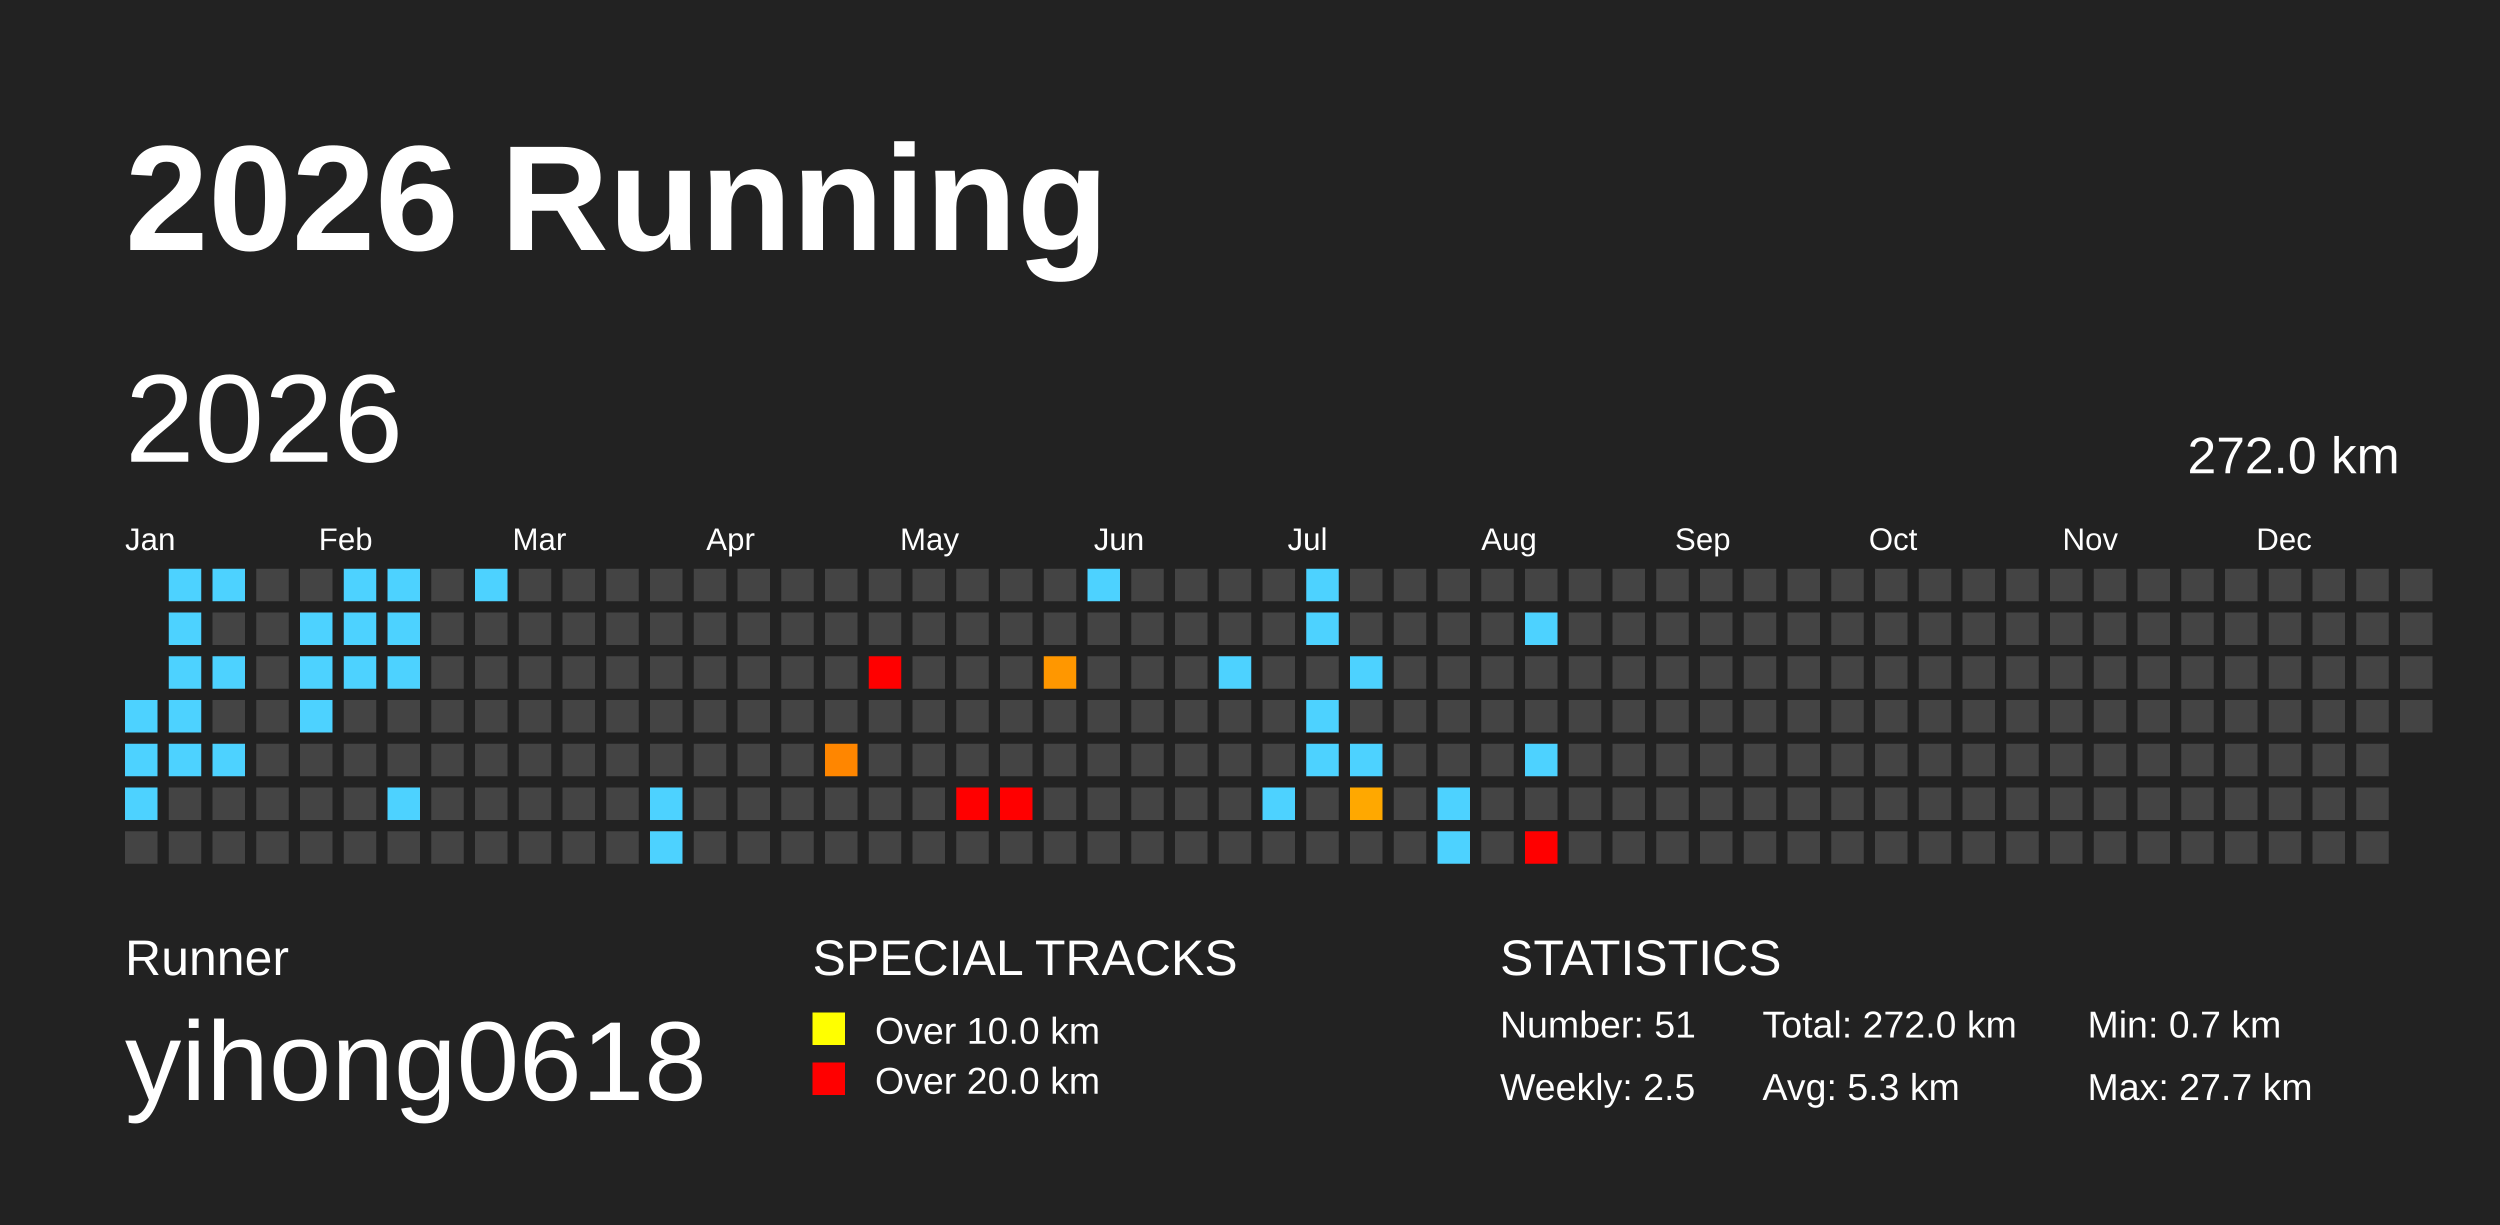
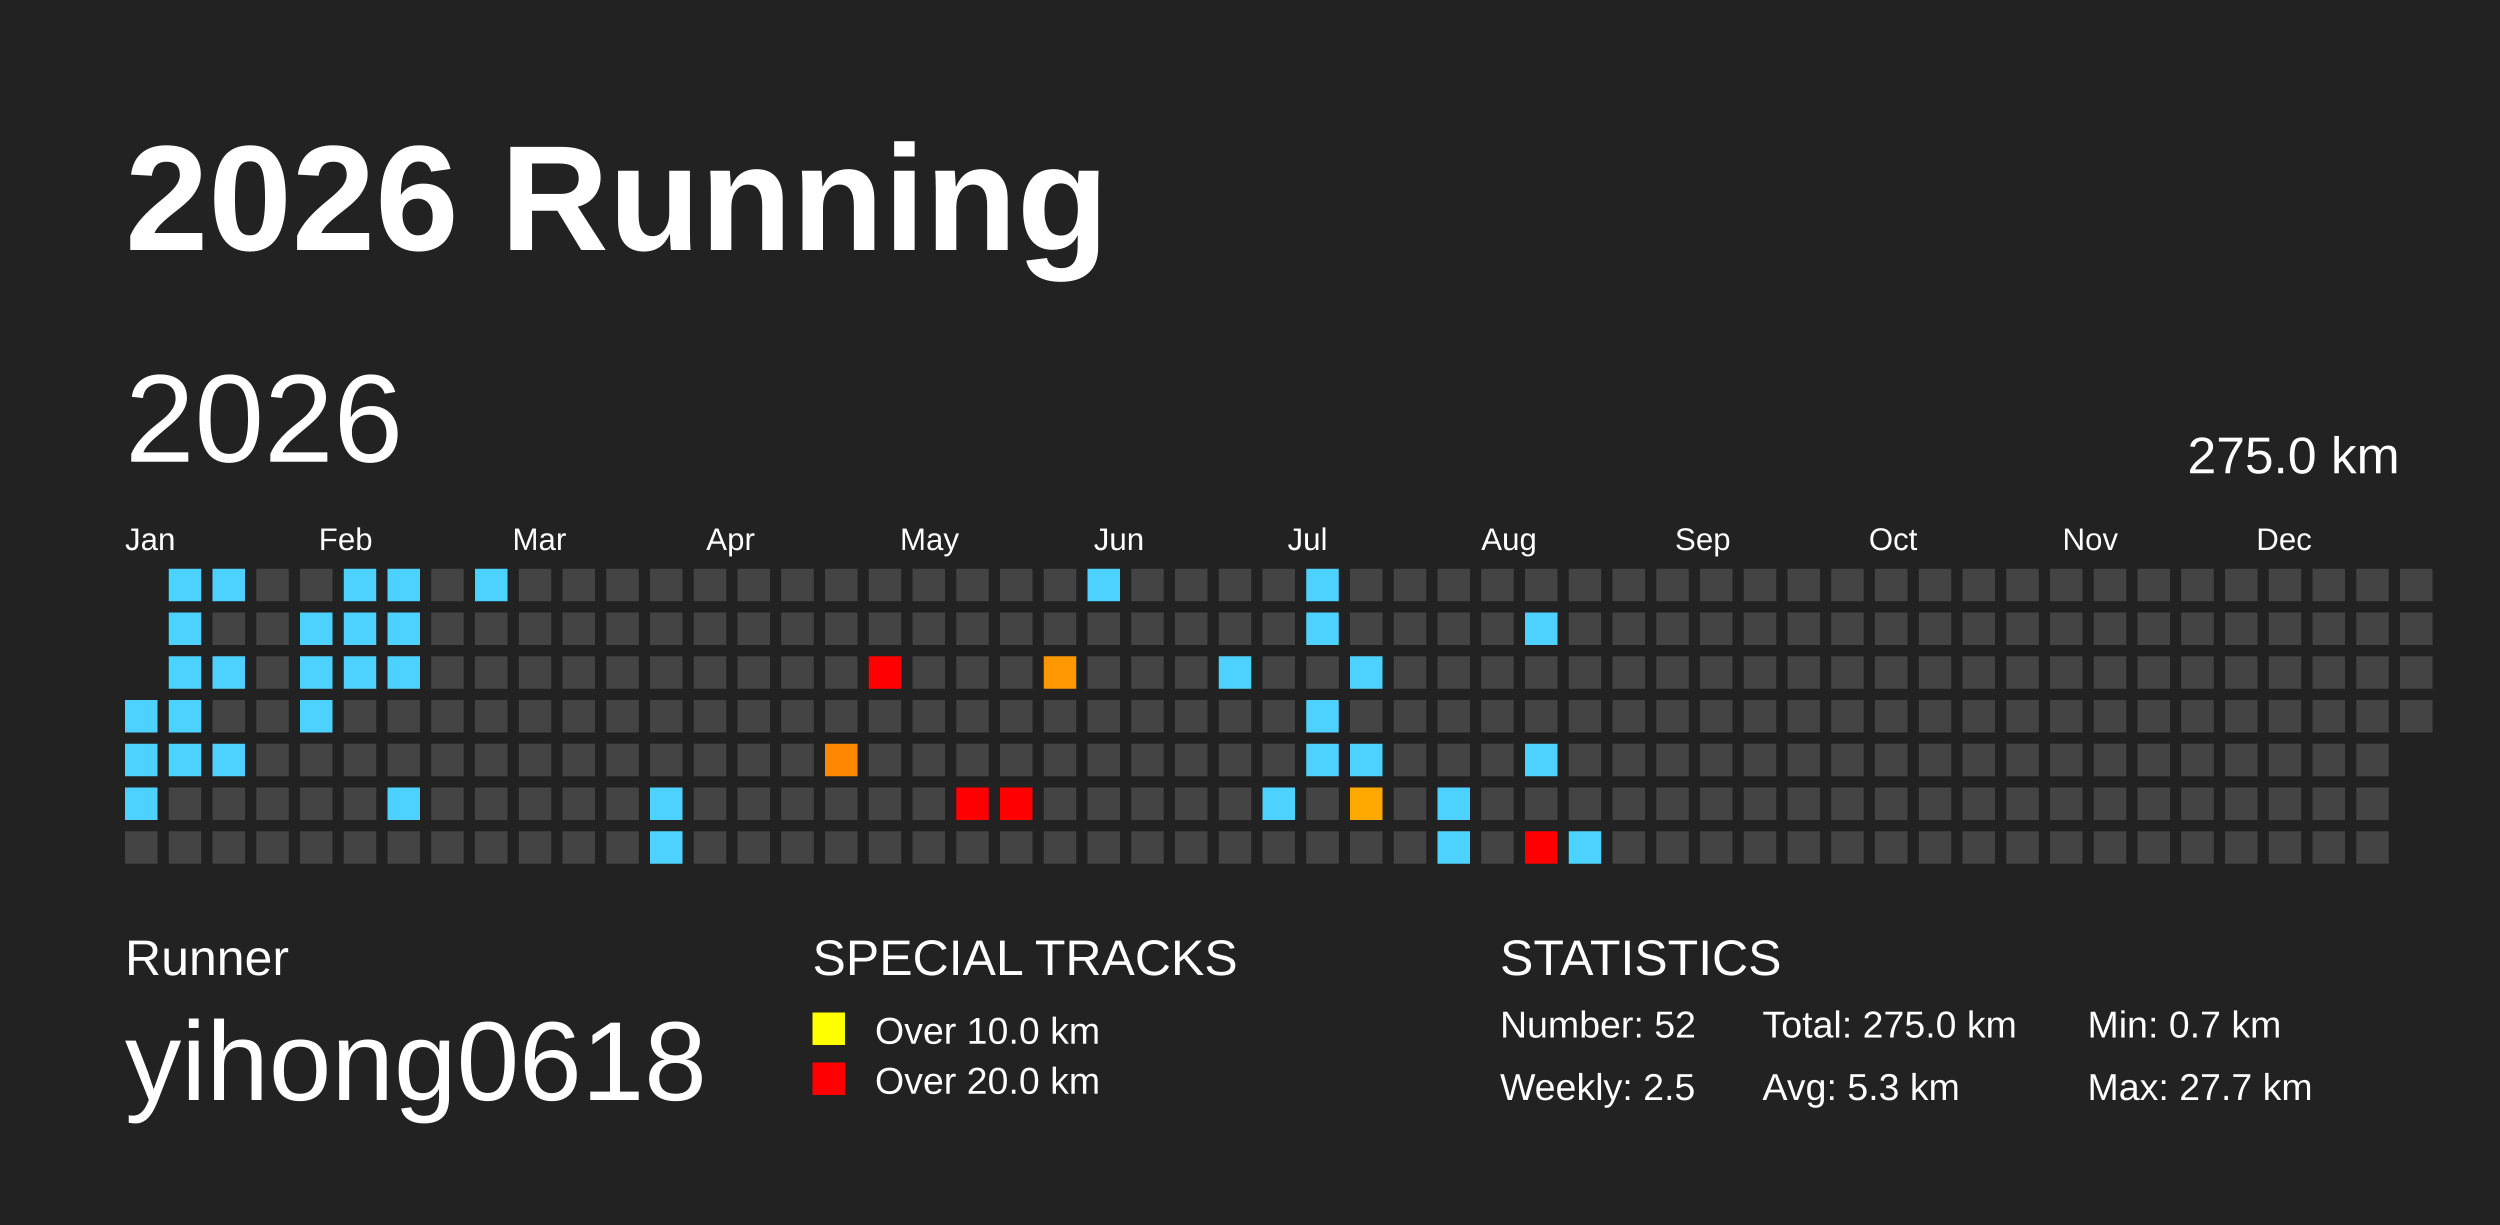
<svg xmlns="http://www.w3.org/2000/svg" baseProfile="full" height="98mm" version="1.1" viewBox="0,0,200,98" width="200mm">
  <defs />
  <rect fill="#222222" height="98" width="200" x="0" y="0" />
  <text fill="#FFFFFF" style="font-size:12px; font-family:Arial; font-weight:bold;" x="10" y="20">2026 Running</text>
  <text fill="#FFFFFF" style="font-size:4px; font-family:Arial" x="10" y="78">Runner</text>
  <text fill="#FFFFFF" style="font-size:9px; font-family:Arial" x="10" y="88">yihong0618</text>
  <text fill="#FFFFFF" style="font-size:4px; font-family:Arial" x="65" y="78">SPECIAL TRACKS</text>
  <rect fill="yellow" height="2.6" width="2.6" x="65" y="81" />
  <text fill="#FFFFFF" style="font-size:3px; font-family:Arial" x="70" y="83.5">Over 10.0 km</text>
  <rect fill="red" height="2.6" width="2.6" x="65" y="85" />
  <text fill="#FFFFFF" style="font-size:3px; font-family:Arial" x="70" y="87.5">Over 20.0 km</text>
  <text fill="#FFFFFF" style="font-size:4px; font-family:Arial" x="120" y="78">STATISTICS</text>
-   <text fill="#FFFFFF" style="font-size:3px; font-family:Arial" x="120" y="83">Number: 51</text>
+   <text fill="#FFFFFF" style="font-size:3px; font-family:Arial" x="120" y="83">Number: 52</text>
  <text fill="#FFFFFF" style="font-size:3px; font-family:Arial" x="120" y="88">Weekly: 2.5</text>
-   <text fill="#FFFFFF" style="font-size:3px; font-family:Arial" x="141" y="83">Total: 272.0 km</text>
+   <text fill="#FFFFFF" style="font-size:3px; font-family:Arial" x="141" y="83">Total: 275.0 km</text>
  <text fill="#FFFFFF" style="font-size:3px; font-family:Arial" x="141" y="88">Avg: 5.3 km</text>
  <text fill="#FFFFFF" style="font-size:3px; font-family:Arial" x="167" y="83">Min: 0.7 km</text>
  <text fill="#FFFFFF" style="font-size:3px; font-family:Arial" x="167" y="88">Max: 27.7 km</text>
  <text dominant-baseline="hanging" fill="#FFFFFF" style="font-size:10.0px; font-family:Arial;" x="10" y="30">2026</text>
-   <text dominant-baseline="hanging" fill="#FFFFFF" style="font-size:4.125px; font-family:Arial;" x="175" y="35">272.0 km</text>
+   <text dominant-baseline="hanging" fill="#FFFFFF" style="font-size:4.125px; font-family:Arial;" x="175" y="35">275.0 km</text>
  <text fill="#FFFFFF" style="font-size:2.5px; font-family:Arial" x="10.0" y="44">Jan</text>
  <text fill="#FFFFFF" style="font-size:2.5px; font-family:Arial" x="25.5" y="44">Feb</text>
  <text fill="#FFFFFF" style="font-size:2.5px; font-family:Arial" x="41.0" y="44">Mar</text>
  <text fill="#FFFFFF" style="font-size:2.5px; font-family:Arial" x="56.5" y="44">Apr</text>
  <text fill="#FFFFFF" style="font-size:2.5px; font-family:Arial" x="72.0" y="44">May</text>
  <text fill="#FFFFFF" style="font-size:2.5px; font-family:Arial" x="87.5" y="44">Jun</text>
  <text fill="#FFFFFF" style="font-size:2.5px; font-family:Arial" x="103.0" y="44">Jul</text>
  <text fill="#FFFFFF" style="font-size:2.5px; font-family:Arial" x="118.5" y="44">Aug</text>
  <text fill="#FFFFFF" style="font-size:2.5px; font-family:Arial" x="134.0" y="44">Sep</text>
  <text fill="#FFFFFF" style="font-size:2.5px; font-family:Arial" x="149.5" y="44">Oct</text>
  <text fill="#FFFFFF" style="font-size:2.5px; font-family:Arial" x="165.0" y="44">Nov</text>
  <text fill="#FFFFFF" style="font-size:2.5px; font-family:Arial" x="180.5" y="44">Dec</text>
  <rect fill="#4dd2ff" height="2.6" width="2.6" x="10.0" y="56.0" />
  <rect fill="#4dd2ff" height="2.6" width="2.6" x="10.0" y="59.5" />
  <rect fill="#4dd2ff" height="2.6" width="2.6" x="10.0" y="63.0" />
  <rect fill="#444444" height="2.6" width="2.6" x="10.0" y="66.5" />
  <rect fill="#4dd2ff" height="2.6" width="2.6" x="13.5" y="45.5" />
  <rect fill="#4dd2ff" height="2.6" width="2.6" x="13.5" y="49.0" />
  <rect fill="#4dd2ff" height="2.6" width="2.6" x="13.5" y="52.5" />
  <rect fill="#4dd2ff" height="2.6" width="2.6" x="13.5" y="56.0" />
  <rect fill="#4dd2ff" height="2.6" width="2.6" x="13.5" y="59.5" />
  <rect fill="#444444" height="2.6" width="2.6" x="13.5" y="63.0" />
  <rect fill="#444444" height="2.6" width="2.6" x="13.5" y="66.5" />
  <rect fill="#4dd2ff" height="2.6" width="2.6" x="17.0" y="45.5" />
  <rect fill="#444444" height="2.6" width="2.6" x="17.0" y="49.0" />
  <rect fill="#4dd2ff" height="2.6" width="2.6" x="17.0" y="52.5" />
  <rect fill="#444444" height="2.6" width="2.6" x="17.0" y="56.0" />
  <rect fill="#4dd2ff" height="2.6" width="2.6" x="17.0" y="59.5" />
  <rect fill="#444444" height="2.6" width="2.6" x="17.0" y="63.0" />
  <rect fill="#444444" height="2.6" width="2.6" x="17.0" y="66.5" />
  <rect fill="#444444" height="2.6" width="2.6" x="20.5" y="45.5" />
  <rect fill="#444444" height="2.6" width="2.6" x="20.5" y="49.0" />
  <rect fill="#444444" height="2.6" width="2.6" x="20.5" y="52.5" />
  <rect fill="#444444" height="2.6" width="2.6" x="20.5" y="56.0" />
  <rect fill="#444444" height="2.6" width="2.6" x="20.5" y="59.5" />
  <rect fill="#444444" height="2.6" width="2.6" x="20.5" y="63.0" />
  <rect fill="#444444" height="2.6" width="2.6" x="20.5" y="66.5" />
  <rect fill="#444444" height="2.6" width="2.6" x="24.0" y="45.5" />
  <rect fill="#4dd2ff" height="2.6" width="2.6" x="24.0" y="49.0" />
  <rect fill="#4dd2ff" height="2.6" width="2.6" x="24.0" y="52.5" />
  <rect fill="#4dd2ff" height="2.6" width="2.6" x="24.0" y="56.0" />
  <rect fill="#444444" height="2.6" width="2.6" x="24.0" y="59.5" />
  <rect fill="#444444" height="2.6" width="2.6" x="24.0" y="63.0" />
  <rect fill="#444444" height="2.6" width="2.6" x="24.0" y="66.5" />
  <rect fill="#4dd2ff" height="2.6" width="2.6" x="27.5" y="45.5" />
  <rect fill="#4dd2ff" height="2.6" width="2.6" x="27.5" y="49.0" />
  <rect fill="#4dd2ff" height="2.6" width="2.6" x="27.5" y="52.5" />
  <rect fill="#444444" height="2.6" width="2.6" x="27.5" y="56.0" />
  <rect fill="#444444" height="2.6" width="2.6" x="27.5" y="59.5" />
  <rect fill="#444444" height="2.6" width="2.6" x="27.5" y="63.0" />
  <rect fill="#444444" height="2.6" width="2.6" x="27.5" y="66.5" />
  <rect fill="#4dd2ff" height="2.6" width="2.6" x="31.0" y="45.5" />
  <rect fill="#4dd2ff" height="2.6" width="2.6" x="31.0" y="49.0" />
  <rect fill="#4dd2ff" height="2.6" width="2.6" x="31.0" y="52.5" />
  <rect fill="#444444" height="2.6" width="2.6" x="31.0" y="56.0" />
  <rect fill="#444444" height="2.6" width="2.6" x="31.0" y="59.5" />
  <rect fill="#4dd2ff" height="2.6" width="2.6" x="31.0" y="63.0" />
  <rect fill="#444444" height="2.6" width="2.6" x="31.0" y="66.5" />
  <rect fill="#444444" height="2.6" width="2.6" x="34.5" y="45.5" />
  <rect fill="#444444" height="2.6" width="2.6" x="34.5" y="49.0" />
  <rect fill="#444444" height="2.6" width="2.6" x="34.5" y="52.5" />
  <rect fill="#444444" height="2.6" width="2.6" x="34.5" y="56.0" />
  <rect fill="#444444" height="2.6" width="2.6" x="34.5" y="59.5" />
  <rect fill="#444444" height="2.6" width="2.6" x="34.5" y="63.0" />
  <rect fill="#444444" height="2.6" width="2.6" x="34.5" y="66.5" />
  <rect fill="#4dd2ff" height="2.6" width="2.6" x="38.0" y="45.5" />
  <rect fill="#444444" height="2.6" width="2.6" x="38.0" y="49.0" />
  <rect fill="#444444" height="2.6" width="2.6" x="38.0" y="52.5" />
  <rect fill="#444444" height="2.6" width="2.6" x="38.0" y="56.0" />
  <rect fill="#444444" height="2.6" width="2.6" x="38.0" y="59.5" />
  <rect fill="#444444" height="2.6" width="2.6" x="38.0" y="63.0" />
  <rect fill="#444444" height="2.6" width="2.6" x="38.0" y="66.5" />
  <rect fill="#444444" height="2.6" width="2.6" x="41.5" y="45.5" />
  <rect fill="#444444" height="2.6" width="2.6" x="41.5" y="49.0" />
  <rect fill="#444444" height="2.6" width="2.6" x="41.5" y="52.5" />
  <rect fill="#444444" height="2.6" width="2.6" x="41.5" y="56.0" />
  <rect fill="#444444" height="2.6" width="2.6" x="41.5" y="59.5" />
  <rect fill="#444444" height="2.6" width="2.6" x="41.5" y="63.0" />
  <rect fill="#444444" height="2.6" width="2.6" x="41.5" y="66.5" />
  <rect fill="#444444" height="2.6" width="2.6" x="45.0" y="45.5" />
  <rect fill="#444444" height="2.6" width="2.6" x="45.0" y="49.0" />
  <rect fill="#444444" height="2.6" width="2.6" x="45.0" y="52.5" />
  <rect fill="#444444" height="2.6" width="2.6" x="45.0" y="56.0" />
  <rect fill="#444444" height="2.6" width="2.6" x="45.0" y="59.5" />
  <rect fill="#444444" height="2.6" width="2.6" x="45.0" y="63.0" />
  <rect fill="#444444" height="2.6" width="2.6" x="45.0" y="66.5" />
  <rect fill="#444444" height="2.6" width="2.6" x="48.5" y="45.5" />
  <rect fill="#444444" height="2.6" width="2.6" x="48.5" y="49.0" />
  <rect fill="#444444" height="2.6" width="2.6" x="48.5" y="52.5" />
  <rect fill="#444444" height="2.6" width="2.6" x="48.5" y="56.0" />
  <rect fill="#444444" height="2.6" width="2.6" x="48.5" y="59.5" />
  <rect fill="#444444" height="2.6" width="2.6" x="48.5" y="63.0" />
  <rect fill="#444444" height="2.6" width="2.6" x="48.5" y="66.5" />
  <rect fill="#444444" height="2.6" width="2.6" x="52.0" y="45.5" />
  <rect fill="#444444" height="2.6" width="2.6" x="52.0" y="49.0" />
  <rect fill="#444444" height="2.6" width="2.6" x="52.0" y="52.5" />
  <rect fill="#444444" height="2.6" width="2.6" x="52.0" y="56.0" />
  <rect fill="#444444" height="2.6" width="2.6" x="52.0" y="59.5" />
  <rect fill="#4dd2ff" height="2.6" width="2.6" x="52.0" y="63.0" />
  <rect fill="#4dd2ff" height="2.6" width="2.6" x="52.0" y="66.5" />
  <rect fill="#444444" height="2.6" width="2.6" x="55.5" y="45.5" />
  <rect fill="#444444" height="2.6" width="2.6" x="55.5" y="49.0" />
  <rect fill="#444444" height="2.6" width="2.6" x="55.5" y="52.5" />
  <rect fill="#444444" height="2.6" width="2.6" x="55.5" y="56.0" />
  <rect fill="#444444" height="2.6" width="2.6" x="55.5" y="59.5" />
  <rect fill="#444444" height="2.6" width="2.6" x="55.5" y="63.0" />
  <rect fill="#444444" height="2.6" width="2.6" x="55.5" y="66.5" />
  <rect fill="#444444" height="2.6" width="2.6" x="59.0" y="45.5" />
  <rect fill="#444444" height="2.6" width="2.6" x="59.0" y="49.0" />
  <rect fill="#444444" height="2.6" width="2.6" x="59.0" y="52.5" />
  <rect fill="#444444" height="2.6" width="2.6" x="59.0" y="56.0" />
  <rect fill="#444444" height="2.6" width="2.6" x="59.0" y="59.5" />
  <rect fill="#444444" height="2.6" width="2.6" x="59.0" y="63.0" />
  <rect fill="#444444" height="2.6" width="2.6" x="59.0" y="66.5" />
  <rect fill="#444444" height="2.6" width="2.6" x="62.5" y="45.5" />
  <rect fill="#444444" height="2.6" width="2.6" x="62.5" y="49.0" />
  <rect fill="#444444" height="2.6" width="2.6" x="62.5" y="52.5" />
  <rect fill="#444444" height="2.6" width="2.6" x="62.5" y="56.0" />
  <rect fill="#444444" height="2.6" width="2.6" x="62.5" y="59.5" />
  <rect fill="#444444" height="2.6" width="2.6" x="62.5" y="63.0" />
  <rect fill="#444444" height="2.6" width="2.6" x="62.5" y="66.5" />
  <rect fill="#444444" height="2.6" width="2.6" x="66.0" y="45.5" />
  <rect fill="#444444" height="2.6" width="2.6" x="66.0" y="49.0" />
  <rect fill="#444444" height="2.6" width="2.6" x="66.0" y="52.5" />
  <rect fill="#444444" height="2.6" width="2.6" x="66.0" y="56.0" />
  <rect fill="#ff8600" height="2.6" width="2.6" x="66.0" y="59.5" />
  <rect fill="#444444" height="2.6" width="2.6" x="66.0" y="63.0" />
  <rect fill="#444444" height="2.6" width="2.6" x="66.0" y="66.5" />
  <rect fill="#444444" height="2.6" width="2.6" x="69.5" y="45.5" />
  <rect fill="#444444" height="2.6" width="2.6" x="69.5" y="49.0" />
  <rect fill="red" height="2.6" width="2.6" x="69.5" y="52.5" />
  <rect fill="#444444" height="2.6" width="2.6" x="69.5" y="56.0" />
  <rect fill="#444444" height="2.6" width="2.6" x="69.5" y="59.5" />
  <rect fill="#444444" height="2.6" width="2.6" x="69.5" y="63.0" />
  <rect fill="#444444" height="2.6" width="2.6" x="69.5" y="66.5" />
  <rect fill="#444444" height="2.6" width="2.6" x="73.0" y="45.5" />
  <rect fill="#444444" height="2.6" width="2.6" x="73.0" y="49.0" />
  <rect fill="#444444" height="2.6" width="2.6" x="73.0" y="52.5" />
  <rect fill="#444444" height="2.6" width="2.6" x="73.0" y="56.0" />
  <rect fill="#444444" height="2.6" width="2.6" x="73.0" y="59.5" />
  <rect fill="#444444" height="2.6" width="2.6" x="73.0" y="63.0" />
  <rect fill="#444444" height="2.6" width="2.6" x="73.0" y="66.5" />
  <rect fill="#444444" height="2.6" width="2.6" x="76.5" y="45.5" />
  <rect fill="#444444" height="2.6" width="2.6" x="76.5" y="49.0" />
  <rect fill="#444444" height="2.6" width="2.6" x="76.5" y="52.5" />
  <rect fill="#444444" height="2.6" width="2.6" x="76.5" y="56.0" />
  <rect fill="#444444" height="2.6" width="2.6" x="76.5" y="59.5" />
  <rect fill="red" height="2.6" width="2.6" x="76.5" y="63.0" />
  <rect fill="#444444" height="2.6" width="2.6" x="76.5" y="66.5" />
  <rect fill="#444444" height="2.6" width="2.6" x="80.0" y="45.5" />
  <rect fill="#444444" height="2.6" width="2.6" x="80.0" y="49.0" />
  <rect fill="#444444" height="2.6" width="2.6" x="80.0" y="52.5" />
  <rect fill="#444444" height="2.6" width="2.6" x="80.0" y="56.0" />
  <rect fill="#444444" height="2.6" width="2.6" x="80.0" y="59.5" />
  <rect fill="red" height="2.6" width="2.6" x="80.0" y="63.0" />
  <rect fill="#444444" height="2.6" width="2.6" x="80.0" y="66.5" />
  <rect fill="#444444" height="2.6" width="2.6" x="83.5" y="45.5" />
  <rect fill="#444444" height="2.6" width="2.6" x="83.5" y="49.0" />
  <rect fill="#ff9700" height="2.6" width="2.6" x="83.5" y="52.5" />
  <rect fill="#444444" height="2.6" width="2.6" x="83.5" y="56.0" />
  <rect fill="#444444" height="2.6" width="2.6" x="83.5" y="59.5" />
  <rect fill="#444444" height="2.6" width="2.6" x="83.5" y="63.0" />
  <rect fill="#444444" height="2.6" width="2.6" x="83.5" y="66.5" />
  <rect fill="#4dd2ff" height="2.6" width="2.6" x="87.0" y="45.5" />
  <rect fill="#444444" height="2.6" width="2.6" x="87.0" y="49.0" />
  <rect fill="#444444" height="2.6" width="2.6" x="87.0" y="52.5" />
  <rect fill="#444444" height="2.6" width="2.6" x="87.0" y="56.0" />
  <rect fill="#444444" height="2.6" width="2.6" x="87.0" y="59.5" />
  <rect fill="#444444" height="2.6" width="2.6" x="87.0" y="63.0" />
  <rect fill="#444444" height="2.6" width="2.6" x="87.0" y="66.5" />
  <rect fill="#444444" height="2.6" width="2.6" x="90.5" y="45.5" />
  <rect fill="#444444" height="2.6" width="2.6" x="90.5" y="49.0" />
  <rect fill="#444444" height="2.6" width="2.6" x="90.5" y="52.5" />
  <rect fill="#444444" height="2.6" width="2.6" x="90.5" y="56.0" />
  <rect fill="#444444" height="2.6" width="2.6" x="90.5" y="59.5" />
  <rect fill="#444444" height="2.6" width="2.6" x="90.5" y="63.0" />
  <rect fill="#444444" height="2.6" width="2.6" x="90.5" y="66.5" />
  <rect fill="#444444" height="2.6" width="2.6" x="94.0" y="45.5" />
  <rect fill="#444444" height="2.6" width="2.6" x="94.0" y="49.0" />
  <rect fill="#444444" height="2.6" width="2.6" x="94.0" y="52.5" />
  <rect fill="#444444" height="2.6" width="2.6" x="94.0" y="56.0" />
  <rect fill="#444444" height="2.6" width="2.6" x="94.0" y="59.5" />
  <rect fill="#444444" height="2.6" width="2.6" x="94.0" y="63.0" />
  <rect fill="#444444" height="2.6" width="2.6" x="94.0" y="66.5" />
  <rect fill="#444444" height="2.6" width="2.6" x="97.5" y="45.5" />
  <rect fill="#444444" height="2.6" width="2.6" x="97.5" y="49.0" />
  <rect fill="#4dd2ff" height="2.6" width="2.6" x="97.5" y="52.5" />
  <rect fill="#444444" height="2.6" width="2.6" x="97.5" y="56.0" />
  <rect fill="#444444" height="2.6" width="2.6" x="97.5" y="59.5" />
  <rect fill="#444444" height="2.6" width="2.6" x="97.5" y="63.0" />
  <rect fill="#444444" height="2.6" width="2.6" x="97.5" y="66.5" />
  <rect fill="#444444" height="2.6" width="2.6" x="101.0" y="45.5" />
  <rect fill="#444444" height="2.6" width="2.6" x="101.0" y="49.0" />
  <rect fill="#444444" height="2.6" width="2.6" x="101.0" y="52.5" />
  <rect fill="#444444" height="2.6" width="2.6" x="101.0" y="56.0" />
  <rect fill="#444444" height="2.6" width="2.6" x="101.0" y="59.5" />
  <rect fill="#4dd2ff" height="2.6" width="2.6" x="101.0" y="63.0" />
  <rect fill="#444444" height="2.6" width="2.6" x="101.0" y="66.5" />
  <rect fill="#4dd2ff" height="2.6" width="2.6" x="104.5" y="45.5" />
  <rect fill="#4dd2ff" height="2.6" width="2.6" x="104.5" y="49.0" />
  <rect fill="#444444" height="2.6" width="2.6" x="104.5" y="52.5" />
  <rect fill="#4dd2ff" height="2.6" width="2.6" x="104.5" y="56.0" />
  <rect fill="#4dd2ff" height="2.6" width="2.6" x="104.5" y="59.5" />
  <rect fill="#444444" height="2.6" width="2.6" x="104.5" y="63.0" />
  <rect fill="#444444" height="2.6" width="2.6" x="104.5" y="66.5" />
  <rect fill="#444444" height="2.6" width="2.6" x="108.0" y="45.5" />
  <rect fill="#444444" height="2.6" width="2.6" x="108.0" y="49.0" />
  <rect fill="#4dd2ff" height="2.6" width="2.6" x="108.0" y="52.5" />
  <rect fill="#444444" height="2.6" width="2.6" x="108.0" y="56.0" />
  <rect fill="#4dd2ff" height="2.6" width="2.6" x="108.0" y="59.5" />
  <rect fill="#ffa800" height="2.6" width="2.6" x="108.0" y="63.0" />
  <rect fill="#444444" height="2.6" width="2.6" x="108.0" y="66.5" />
  <rect fill="#444444" height="2.6" width="2.6" x="111.5" y="45.5" />
  <rect fill="#444444" height="2.6" width="2.6" x="111.5" y="49.0" />
  <rect fill="#444444" height="2.6" width="2.6" x="111.5" y="52.5" />
  <rect fill="#444444" height="2.6" width="2.6" x="111.5" y="56.0" />
  <rect fill="#444444" height="2.6" width="2.6" x="111.5" y="59.5" />
  <rect fill="#444444" height="2.6" width="2.6" x="111.5" y="63.0" />
  <rect fill="#444444" height="2.6" width="2.6" x="111.5" y="66.5" />
  <rect fill="#444444" height="2.6" width="2.6" x="115.0" y="45.5" />
  <rect fill="#444444" height="2.6" width="2.6" x="115.0" y="49.0" />
  <rect fill="#444444" height="2.6" width="2.6" x="115.0" y="52.5" />
  <rect fill="#444444" height="2.6" width="2.6" x="115.0" y="56.0" />
  <rect fill="#444444" height="2.6" width="2.6" x="115.0" y="59.5" />
  <rect fill="#4dd2ff" height="2.6" width="2.6" x="115.0" y="63.0" />
  <rect fill="#4dd2ff" height="2.6" width="2.6" x="115.0" y="66.5" />
  <rect fill="#444444" height="2.6" width="2.6" x="118.5" y="45.5" />
  <rect fill="#444444" height="2.6" width="2.6" x="118.5" y="49.0" />
  <rect fill="#444444" height="2.6" width="2.6" x="118.5" y="52.5" />
  <rect fill="#444444" height="2.6" width="2.6" x="118.5" y="56.0" />
  <rect fill="#444444" height="2.6" width="2.6" x="118.5" y="59.5" />
  <rect fill="#444444" height="2.6" width="2.6" x="118.5" y="63.0" />
  <rect fill="#444444" height="2.6" width="2.6" x="118.5" y="66.5" />
  <rect fill="#444444" height="2.6" width="2.6" x="122.0" y="45.5" />
  <rect fill="#4dd2ff" height="2.6" width="2.6" x="122.0" y="49.0" />
  <rect fill="#444444" height="2.6" width="2.6" x="122.0" y="52.5" />
  <rect fill="#444444" height="2.6" width="2.6" x="122.0" y="56.0" />
  <rect fill="#4dd2ff" height="2.6" width="2.6" x="122.0" y="59.5" />
  <rect fill="#444444" height="2.6" width="2.6" x="122.0" y="63.0" />
  <rect fill="red" height="2.6" width="2.6" x="122.0" y="66.5" />
  <rect fill="#444444" height="2.6" width="2.6" x="125.5" y="45.5" />
  <rect fill="#444444" height="2.6" width="2.6" x="125.5" y="49.0" />
  <rect fill="#444444" height="2.6" width="2.6" x="125.5" y="52.5" />
  <rect fill="#444444" height="2.6" width="2.6" x="125.5" y="56.0" />
  <rect fill="#444444" height="2.6" width="2.6" x="125.5" y="59.5" />
  <rect fill="#444444" height="2.6" width="2.6" x="125.5" y="63.0" />
-   <rect fill="#444444" height="2.6" width="2.6" x="125.5" y="66.5" />
+   <rect fill="#4dd2ff" height="2.6" width="2.6" x="125.5" y="66.5" />
  <rect fill="#444444" height="2.6" width="2.6" x="129.0" y="45.5" />
  <rect fill="#444444" height="2.6" width="2.6" x="129.0" y="49.0" />
  <rect fill="#444444" height="2.6" width="2.6" x="129.0" y="52.5" />
  <rect fill="#444444" height="2.6" width="2.6" x="129.0" y="56.0" />
  <rect fill="#444444" height="2.6" width="2.6" x="129.0" y="59.5" />
  <rect fill="#444444" height="2.6" width="2.6" x="129.0" y="63.0" />
  <rect fill="#444444" height="2.6" width="2.6" x="129.0" y="66.5" />
  <rect fill="#444444" height="2.6" width="2.6" x="132.5" y="45.5" />
  <rect fill="#444444" height="2.6" width="2.6" x="132.5" y="49.0" />
  <rect fill="#444444" height="2.6" width="2.6" x="132.5" y="52.5" />
  <rect fill="#444444" height="2.6" width="2.6" x="132.5" y="56.0" />
  <rect fill="#444444" height="2.6" width="2.6" x="132.5" y="59.5" />
  <rect fill="#444444" height="2.6" width="2.6" x="132.5" y="63.0" />
  <rect fill="#444444" height="2.6" width="2.6" x="132.5" y="66.5" />
  <rect fill="#444444" height="2.6" width="2.6" x="136.0" y="45.5" />
  <rect fill="#444444" height="2.6" width="2.6" x="136.0" y="49.0" />
  <rect fill="#444444" height="2.6" width="2.6" x="136.0" y="52.5" />
  <rect fill="#444444" height="2.6" width="2.6" x="136.0" y="56.0" />
  <rect fill="#444444" height="2.6" width="2.6" x="136.0" y="59.5" />
  <rect fill="#444444" height="2.6" width="2.6" x="136.0" y="63.0" />
  <rect fill="#444444" height="2.6" width="2.6" x="136.0" y="66.5" />
  <rect fill="#444444" height="2.6" width="2.6" x="139.5" y="45.5" />
  <rect fill="#444444" height="2.6" width="2.6" x="139.5" y="49.0" />
  <rect fill="#444444" height="2.6" width="2.6" x="139.5" y="52.5" />
  <rect fill="#444444" height="2.6" width="2.6" x="139.5" y="56.0" />
  <rect fill="#444444" height="2.6" width="2.6" x="139.5" y="59.5" />
  <rect fill="#444444" height="2.6" width="2.6" x="139.5" y="63.0" />
  <rect fill="#444444" height="2.6" width="2.6" x="139.5" y="66.5" />
  <rect fill="#444444" height="2.6" width="2.6" x="143.0" y="45.5" />
  <rect fill="#444444" height="2.6" width="2.6" x="143.0" y="49.0" />
  <rect fill="#444444" height="2.6" width="2.6" x="143.0" y="52.5" />
  <rect fill="#444444" height="2.6" width="2.6" x="143.0" y="56.0" />
  <rect fill="#444444" height="2.6" width="2.6" x="143.0" y="59.5" />
  <rect fill="#444444" height="2.6" width="2.6" x="143.0" y="63.0" />
  <rect fill="#444444" height="2.6" width="2.6" x="143.0" y="66.5" />
  <rect fill="#444444" height="2.6" width="2.6" x="146.5" y="45.5" />
  <rect fill="#444444" height="2.6" width="2.6" x="146.5" y="49.0" />
  <rect fill="#444444" height="2.6" width="2.6" x="146.5" y="52.5" />
  <rect fill="#444444" height="2.6" width="2.6" x="146.5" y="56.0" />
  <rect fill="#444444" height="2.6" width="2.6" x="146.5" y="59.5" />
  <rect fill="#444444" height="2.6" width="2.6" x="146.5" y="63.0" />
  <rect fill="#444444" height="2.6" width="2.6" x="146.5" y="66.5" />
  <rect fill="#444444" height="2.6" width="2.6" x="150.0" y="45.5" />
  <rect fill="#444444" height="2.6" width="2.6" x="150.0" y="49.0" />
  <rect fill="#444444" height="2.6" width="2.6" x="150.0" y="52.5" />
  <rect fill="#444444" height="2.6" width="2.6" x="150.0" y="56.0" />
  <rect fill="#444444" height="2.6" width="2.6" x="150.0" y="59.5" />
  <rect fill="#444444" height="2.6" width="2.6" x="150.0" y="63.0" />
  <rect fill="#444444" height="2.6" width="2.6" x="150.0" y="66.5" />
  <rect fill="#444444" height="2.6" width="2.6" x="153.5" y="45.5" />
  <rect fill="#444444" height="2.6" width="2.6" x="153.5" y="49.0" />
  <rect fill="#444444" height="2.6" width="2.6" x="153.5" y="52.5" />
  <rect fill="#444444" height="2.6" width="2.6" x="153.5" y="56.0" />
  <rect fill="#444444" height="2.6" width="2.6" x="153.5" y="59.5" />
  <rect fill="#444444" height="2.6" width="2.6" x="153.5" y="63.0" />
  <rect fill="#444444" height="2.6" width="2.6" x="153.5" y="66.5" />
  <rect fill="#444444" height="2.6" width="2.6" x="157.0" y="45.5" />
  <rect fill="#444444" height="2.6" width="2.6" x="157.0" y="49.0" />
  <rect fill="#444444" height="2.6" width="2.6" x="157.0" y="52.5" />
  <rect fill="#444444" height="2.6" width="2.6" x="157.0" y="56.0" />
  <rect fill="#444444" height="2.6" width="2.6" x="157.0" y="59.5" />
  <rect fill="#444444" height="2.6" width="2.6" x="157.0" y="63.0" />
  <rect fill="#444444" height="2.6" width="2.6" x="157.0" y="66.5" />
  <rect fill="#444444" height="2.6" width="2.6" x="160.5" y="45.5" />
  <rect fill="#444444" height="2.6" width="2.6" x="160.5" y="49.0" />
  <rect fill="#444444" height="2.6" width="2.6" x="160.5" y="52.5" />
  <rect fill="#444444" height="2.6" width="2.6" x="160.5" y="56.0" />
  <rect fill="#444444" height="2.6" width="2.6" x="160.5" y="59.5" />
  <rect fill="#444444" height="2.6" width="2.6" x="160.5" y="63.0" />
  <rect fill="#444444" height="2.6" width="2.6" x="160.5" y="66.5" />
  <rect fill="#444444" height="2.6" width="2.6" x="164.0" y="45.5" />
  <rect fill="#444444" height="2.6" width="2.6" x="164.0" y="49.0" />
  <rect fill="#444444" height="2.6" width="2.6" x="164.0" y="52.5" />
  <rect fill="#444444" height="2.6" width="2.6" x="164.0" y="56.0" />
  <rect fill="#444444" height="2.6" width="2.6" x="164.0" y="59.5" />
  <rect fill="#444444" height="2.6" width="2.6" x="164.0" y="63.0" />
  <rect fill="#444444" height="2.6" width="2.6" x="164.0" y="66.5" />
  <rect fill="#444444" height="2.6" width="2.6" x="167.5" y="45.5" />
  <rect fill="#444444" height="2.6" width="2.6" x="167.5" y="49.0" />
  <rect fill="#444444" height="2.6" width="2.6" x="167.5" y="52.5" />
  <rect fill="#444444" height="2.6" width="2.6" x="167.5" y="56.0" />
  <rect fill="#444444" height="2.6" width="2.6" x="167.5" y="59.5" />
  <rect fill="#444444" height="2.6" width="2.6" x="167.5" y="63.0" />
  <rect fill="#444444" height="2.6" width="2.6" x="167.5" y="66.5" />
  <rect fill="#444444" height="2.6" width="2.6" x="171.0" y="45.5" />
  <rect fill="#444444" height="2.6" width="2.6" x="171.0" y="49.0" />
  <rect fill="#444444" height="2.6" width="2.6" x="171.0" y="52.5" />
  <rect fill="#444444" height="2.6" width="2.6" x="171.0" y="56.0" />
  <rect fill="#444444" height="2.6" width="2.6" x="171.0" y="59.5" />
  <rect fill="#444444" height="2.6" width="2.6" x="171.0" y="63.0" />
  <rect fill="#444444" height="2.6" width="2.6" x="171.0" y="66.5" />
  <rect fill="#444444" height="2.6" width="2.6" x="174.5" y="45.5" />
  <rect fill="#444444" height="2.6" width="2.6" x="174.5" y="49.0" />
  <rect fill="#444444" height="2.6" width="2.6" x="174.5" y="52.5" />
  <rect fill="#444444" height="2.6" width="2.6" x="174.5" y="56.0" />
  <rect fill="#444444" height="2.6" width="2.6" x="174.5" y="59.5" />
  <rect fill="#444444" height="2.6" width="2.6" x="174.5" y="63.0" />
  <rect fill="#444444" height="2.6" width="2.6" x="174.5" y="66.5" />
  <rect fill="#444444" height="2.6" width="2.6" x="178.0" y="45.5" />
  <rect fill="#444444" height="2.6" width="2.6" x="178.0" y="49.0" />
  <rect fill="#444444" height="2.6" width="2.6" x="178.0" y="52.5" />
  <rect fill="#444444" height="2.6" width="2.6" x="178.0" y="56.0" />
  <rect fill="#444444" height="2.6" width="2.6" x="178.0" y="59.5" />
  <rect fill="#444444" height="2.6" width="2.6" x="178.0" y="63.0" />
  <rect fill="#444444" height="2.6" width="2.6" x="178.0" y="66.5" />
  <rect fill="#444444" height="2.6" width="2.6" x="181.5" y="45.5" />
  <rect fill="#444444" height="2.6" width="2.6" x="181.5" y="49.0" />
  <rect fill="#444444" height="2.6" width="2.6" x="181.5" y="52.5" />
  <rect fill="#444444" height="2.6" width="2.6" x="181.5" y="56.0" />
  <rect fill="#444444" height="2.6" width="2.6" x="181.5" y="59.5" />
  <rect fill="#444444" height="2.6" width="2.6" x="181.5" y="63.0" />
  <rect fill="#444444" height="2.6" width="2.6" x="181.5" y="66.5" />
  <rect fill="#444444" height="2.6" width="2.6" x="185.0" y="45.5" />
  <rect fill="#444444" height="2.6" width="2.6" x="185.0" y="49.0" />
  <rect fill="#444444" height="2.6" width="2.6" x="185.0" y="52.5" />
  <rect fill="#444444" height="2.6" width="2.6" x="185.0" y="56.0" />
  <rect fill="#444444" height="2.6" width="2.6" x="185.0" y="59.5" />
  <rect fill="#444444" height="2.6" width="2.6" x="185.0" y="63.0" />
  <rect fill="#444444" height="2.6" width="2.6" x="185.0" y="66.5" />
  <rect fill="#444444" height="2.6" width="2.6" x="188.5" y="45.5" />
  <rect fill="#444444" height="2.6" width="2.6" x="188.5" y="49.0" />
  <rect fill="#444444" height="2.6" width="2.6" x="188.5" y="52.5" />
  <rect fill="#444444" height="2.6" width="2.6" x="188.5" y="56.0" />
  <rect fill="#444444" height="2.6" width="2.6" x="188.5" y="59.5" />
  <rect fill="#444444" height="2.6" width="2.6" x="188.5" y="63.0" />
  <rect fill="#444444" height="2.6" width="2.6" x="188.5" y="66.5" />
  <rect fill="#444444" height="2.6" width="2.6" x="192.0" y="45.5" />
  <rect fill="#444444" height="2.6" width="2.6" x="192.0" y="49.0" />
  <rect fill="#444444" height="2.6" width="2.6" x="192.0" y="52.5" />
  <rect fill="#444444" height="2.6" width="2.6" x="192.0" y="56.0" />
</svg>
